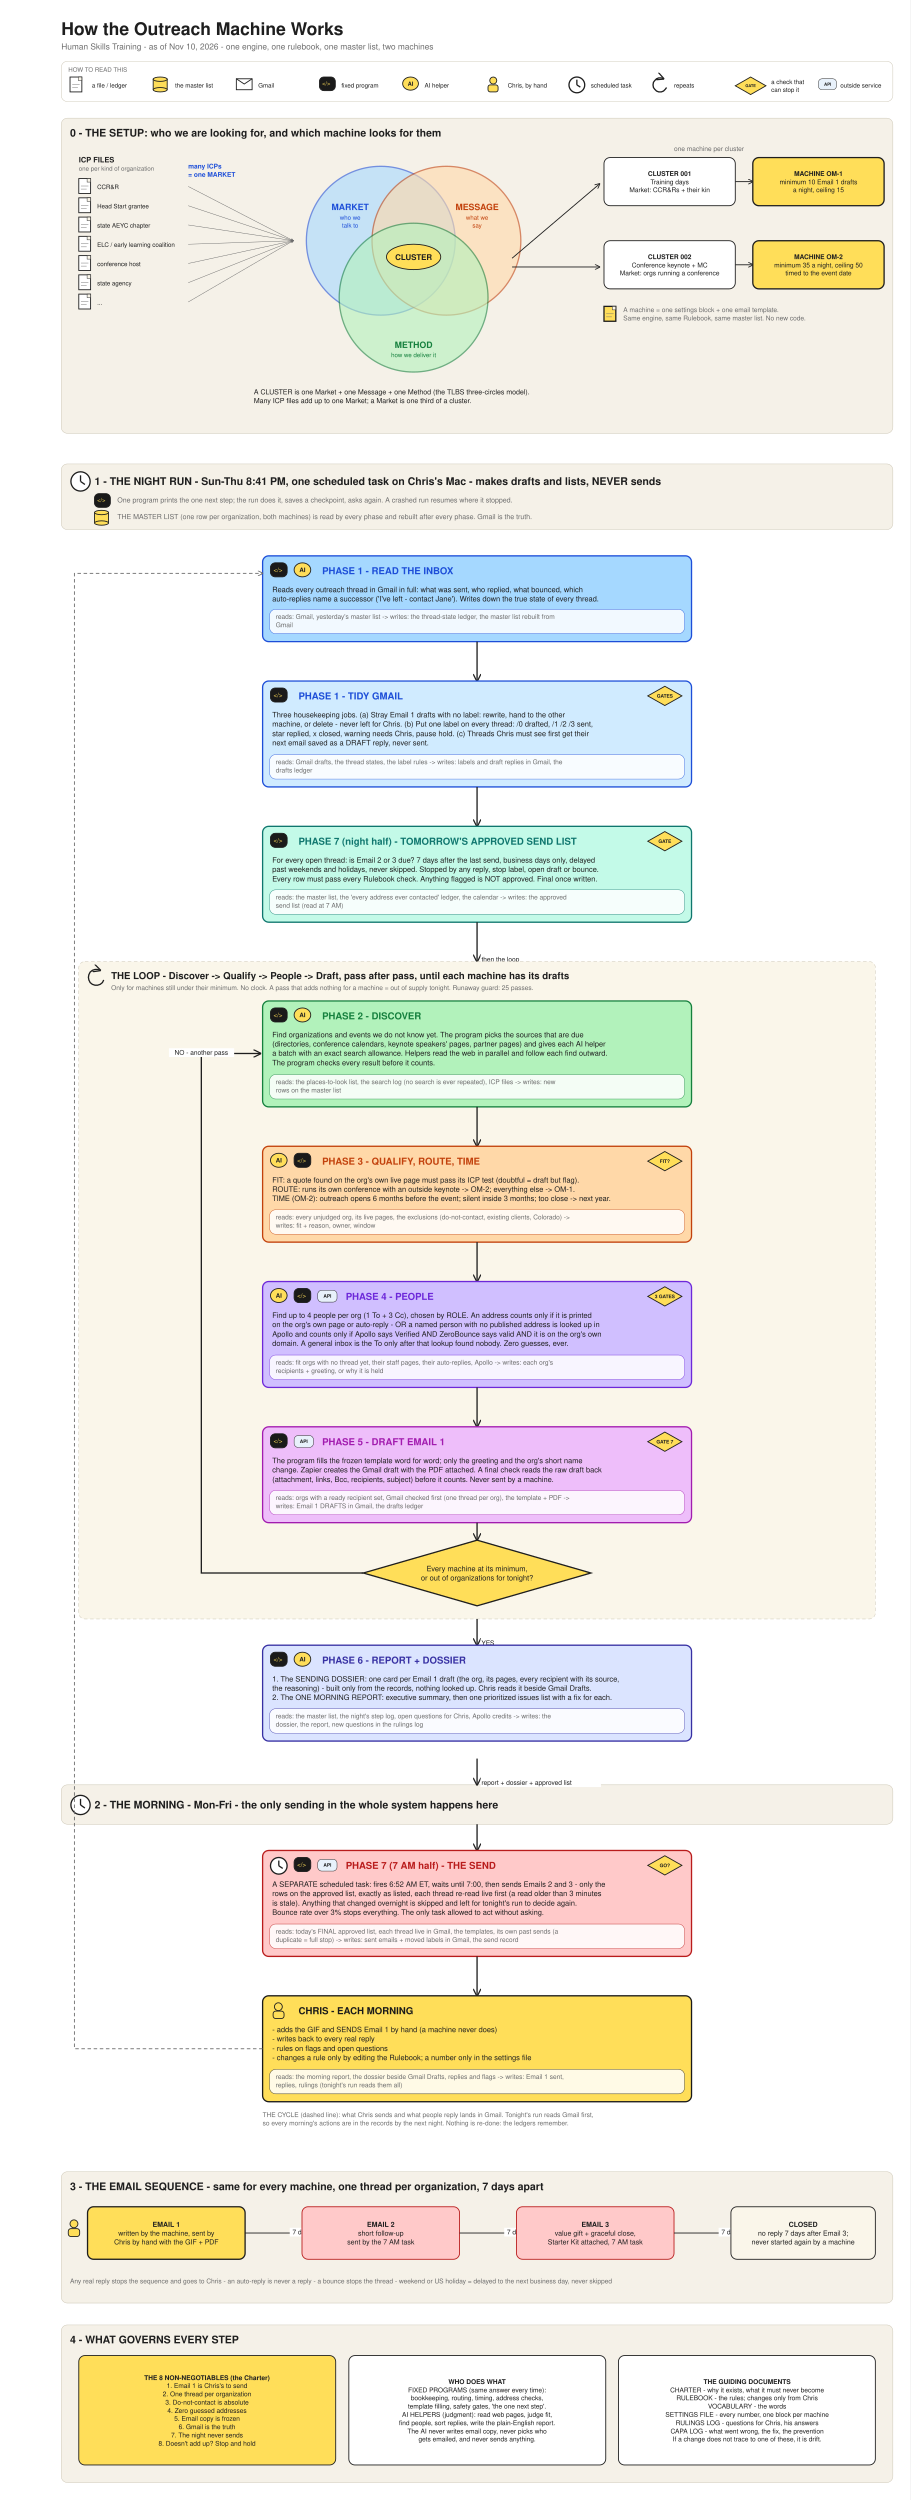
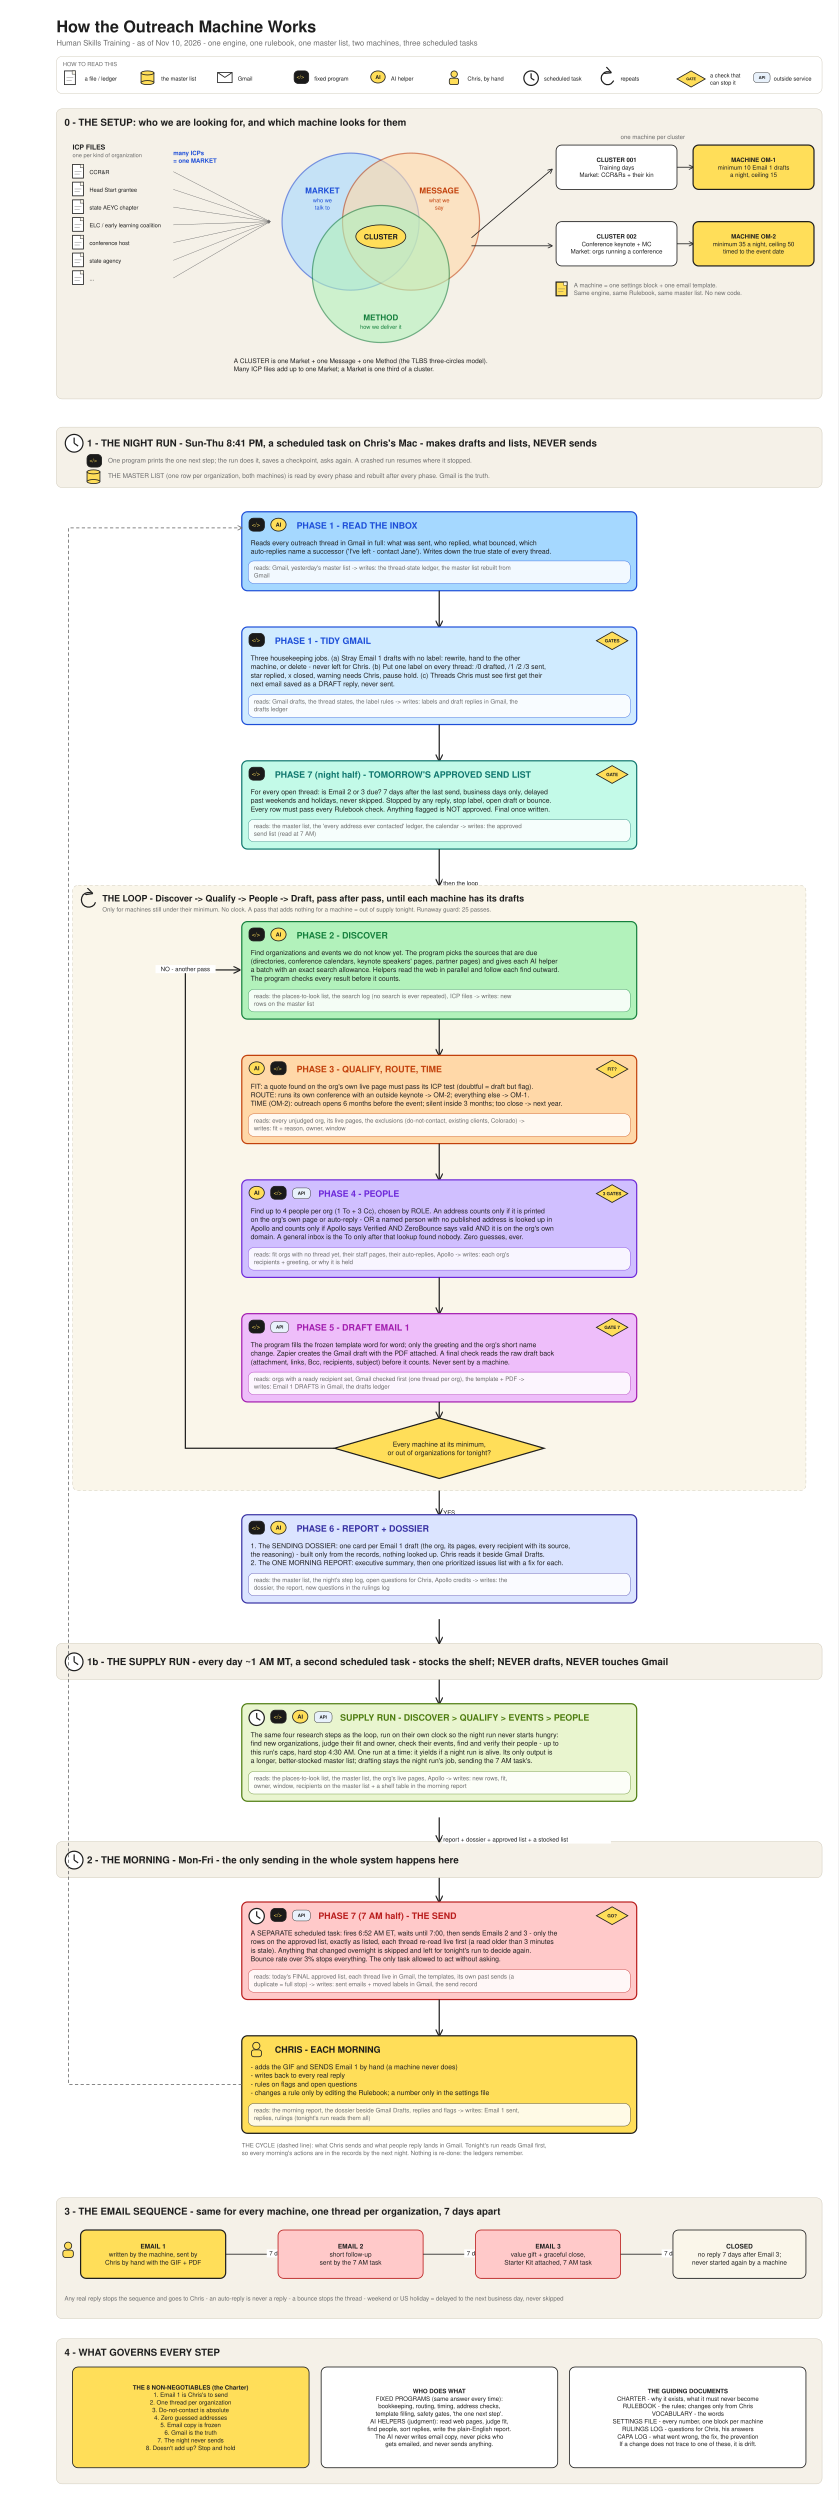
- <svg xmlns="http://www.w3.org/2000/svg" width="2080" height="5712" viewBox="0 0 2080 5712" font-family="Helvetica,Arial,sans-serif" fill="#1e1e1e">
+ <svg xmlns="http://www.w3.org/2000/svg" width="2080" height="6204" viewBox="0 0 2080 6204" font-family="Helvetica,Arial,sans-serif" fill="#1e1e1e">
  <rect width="100%" height="100%" fill="#fff" />
  <text x="140" y="80" font-size="40" fill="#1e1e1e" font-weight="bold">How the Outreach Machine Works</text>
-   <text x="140" y="113" font-size="19" fill="#6B6B6B">Human Skills Training  -  as of Nov 10, 2026  -  one engine, one rulebook, one master list, two machines</text>
+   <text x="140" y="113" font-size="19" fill="#6B6B6B">Human Skills Training  -  as of Nov 10, 2026  -  one engine, one rulebook, one master list, two machines, three scheduled tasks</text>
  <rect x="140" y="140" width="1900" height="92" rx="14" fill="#FFFFFF" stroke="#C9C2B0" stroke-width="1" />
  <text x="156" y="164" font-size="14" fill="#6B6B6B">HOW TO READ THIS</text>
  <rect x="160" y="176" width="27" height="34" fill="#FFFFFF" stroke="#1e1e1e" stroke-width="2" />
  <rect x="179" y="176" width="8" height="8" fill="#FAF6EA" stroke="#1e1e1e" stroke-width="1" />
  <polyline points="165,193 182,193" fill="none" stroke="#6B6B6B" stroke-width="1" />
  <polyline points="165,200 178,200" fill="none" stroke="#6B6B6B" stroke-width="1" />
  <text x="210" y="200" font-size="14" fill="#1e1e1e">a file / ledger</text>
  <rect x="350" y="181" width="32" height="23" fill="#FFDE59" stroke="#1e1e1e" stroke-width="2" />
  <ellipse cx="366" cy="181" rx="16" ry="5" fill="#FFDE59" stroke="#1e1e1e" stroke-width="2" />
  <ellipse cx="366" cy="205" rx="16" ry="5" fill="#FFDE59" stroke="#1e1e1e" stroke-width="2" />
  <text x="400" y="200" font-size="14" fill="#1e1e1e">the master list</text>
  <rect x="540" y="180" width="36" height="25" fill="#FFFFFF" stroke="#1e1e1e" stroke-width="2" />
  <polyline points="540,180 558,192 576,180" fill="none" stroke="#1e1e1e" stroke-width="2" />
  <text x="590" y="200" font-size="14" fill="#1e1e1e">Gmail</text>
  <rect x="730" y="176" width="36" height="31" rx="10" fill="#1A1A1A" stroke="#1A1A1A" stroke-width="2" />
  <text x="736" y="195" font-size="13" fill="#FFDE59">&lt;/&gt;</text>
  <text x="780" y="200" font-size="14" fill="#1e1e1e">fixed program</text>
  <ellipse cx="938" cy="191" rx="18" ry="15" fill="#FFDE59" stroke="#1e1e1e" stroke-width="2" />
  <text x="938" y="196" font-size="13" text-anchor="middle" font-weight="bold">AI</text>
  <text x="970" y="200" font-size="14" fill="#1e1e1e">AI helper</text>
  <ellipse cx="1127" cy="184" rx="8" ry="8" fill="#FFDE59" stroke="#1e1e1e" stroke-width="2" />
  <rect x="1115" y="194" width="23" height="16" rx="5" fill="#FFDE59" stroke="#1e1e1e" stroke-width="2" />
  <text x="1160" y="200" font-size="14" fill="#1e1e1e">Chris, by hand</text>
  <ellipse cx="1318" cy="194" rx="18" ry="18" fill="#FFFFFF" stroke="#1e1e1e" stroke-width="3" />
  <polyline points="1318,194 1318,182" fill="none" stroke="#1e1e1e" stroke-width="3" />
  <polyline points="1318,194 1326,199" fill="none" stroke="#1e1e1e" stroke-width="3" />
  <text x="1350" y="200" font-size="14" fill="#1e1e1e">scheduled task</text>
  <defs>
    <marker id="m0" viewBox="0 0 10 10" refX="9" refY="5" markerWidth="6" markerHeight="6" orient="auto">
      <path d="M0,0 L10,5 L0,10" fill="none" stroke="#1e1e1e" stroke-width="1.6" />
    </marker>
  </defs>
  <polyline points="1523,200 1520,204 1516,208 1511,210 1505,210 1500,208 1496,204 1493,200 1492,194 1493,188 1496,184 1500,180 1505,178 1511,178 1516,180" fill="none" stroke="#1e1e1e" stroke-width="3" marker-end="url(#m0)" />
  <text x="1540" y="200" font-size="14" fill="#1e1e1e">repeats</text>
  <polygon points="1715,176 1750,196 1715,216 1680,196" fill="#FFDE59" stroke="#1e1e1e" stroke-width="2" />
  <text x="1715" y="199" font-size="9" text-anchor="middle" font-weight="bold">GATE</text>
  <text x="1762" y="192" font-size="14" fill="#1e1e1e">a check that</text>
  <text x="1762" y="210" font-size="14" fill="#1e1e1e">can stop it</text>
  <rect x="1870" y="180" width="41" height="25" rx="8" fill="#E8F1FB" stroke="#1e1e1e" stroke-width="1" />
  <text x="1891" y="196" font-size="10" text-anchor="middle" font-weight="bold">API</text>
  <text x="1920" y="200" font-size="14" fill="#1e1e1e">outside service</text>
  <rect x="140" y="270" width="1900" height="720" rx="14" fill="#F5F1E8" stroke="#C9C2B0" stroke-width="1" />
  <text x="160" y="312" font-size="24" fill="#1e1e1e" font-weight="bold">0 - THE SETUP:  who we are looking for, and which machine looks for them</text>
  <text x="180" y="371" font-size="17" fill="#1e1e1e" font-weight="bold">ICP FILES</text>
  <text x="180" y="390" font-size="14" fill="#6B6B6B">one per kind of organization</text>
  <rect x="180" y="408" width="27" height="34" fill="#FFFFFF" stroke="#1e1e1e" stroke-width="2" />
  <rect x="199" y="408" width="8" height="8" fill="#FAF6EA" stroke="#1e1e1e" stroke-width="1" />
  <polyline points="185,425 202,425" fill="none" stroke="#6B6B6B" stroke-width="1" />
  <polyline points="185,432 198,432" fill="none" stroke="#6B6B6B" stroke-width="1" />
  <text x="222" y="432" font-size="14" fill="#1e1e1e">CCR&amp;R</text>
  <rect x="180" y="452" width="27" height="34" fill="#FFFFFF" stroke="#1e1e1e" stroke-width="2" />
  <rect x="199" y="452" width="8" height="8" fill="#FAF6EA" stroke="#1e1e1e" stroke-width="1" />
  <polyline points="185,469 202,469" fill="none" stroke="#6B6B6B" stroke-width="1" />
  <polyline points="185,476 198,476" fill="none" stroke="#6B6B6B" stroke-width="1" />
  <text x="222" y="476" font-size="14" fill="#1e1e1e">Head Start grantee</text>
  <rect x="180" y="496" width="27" height="34" fill="#FFFFFF" stroke="#1e1e1e" stroke-width="2" />
  <rect x="199" y="496" width="8" height="8" fill="#FAF6EA" stroke="#1e1e1e" stroke-width="1" />
  <polyline points="185,513 202,513" fill="none" stroke="#6B6B6B" stroke-width="1" />
  <polyline points="185,520 198,520" fill="none" stroke="#6B6B6B" stroke-width="1" />
  <text x="222" y="520" font-size="14" fill="#1e1e1e">state AEYC chapter</text>
  <rect x="180" y="540" width="27" height="34" fill="#FFFFFF" stroke="#1e1e1e" stroke-width="2" />
  <rect x="199" y="540" width="8" height="8" fill="#FAF6EA" stroke="#1e1e1e" stroke-width="1" />
  <polyline points="185,557 202,557" fill="none" stroke="#6B6B6B" stroke-width="1" />
  <polyline points="185,564 198,564" fill="none" stroke="#6B6B6B" stroke-width="1" />
  <text x="222" y="564" font-size="14" fill="#1e1e1e">ELC / early learning coalition</text>
  <rect x="180" y="584" width="27" height="34" fill="#FFFFFF" stroke="#1e1e1e" stroke-width="2" />
  <rect x="199" y="584" width="8" height="8" fill="#FAF6EA" stroke="#1e1e1e" stroke-width="1" />
  <polyline points="185,601 202,601" fill="none" stroke="#6B6B6B" stroke-width="1" />
  <polyline points="185,608 198,608" fill="none" stroke="#6B6B6B" stroke-width="1" />
  <text x="222" y="608" font-size="14" fill="#1e1e1e">conference host</text>
  <rect x="180" y="628" width="27" height="34" fill="#FFFFFF" stroke="#1e1e1e" stroke-width="2" />
  <rect x="199" y="628" width="8" height="8" fill="#FAF6EA" stroke="#1e1e1e" stroke-width="1" />
  <polyline points="185,645 202,645" fill="none" stroke="#6B6B6B" stroke-width="1" />
  <polyline points="185,652 198,652" fill="none" stroke="#6B6B6B" stroke-width="1" />
  <text x="222" y="652" font-size="14" fill="#1e1e1e">state agency</text>
  <rect x="180" y="672" width="27" height="34" fill="#FFFFFF" stroke="#1e1e1e" stroke-width="2" />
  <rect x="199" y="672" width="8" height="8" fill="#FAF6EA" stroke="#1e1e1e" stroke-width="1" />
  <polyline points="185,689 202,689" fill="none" stroke="#6B6B6B" stroke-width="1" />
  <polyline points="185,696 198,696" fill="none" stroke="#6B6B6B" stroke-width="1" />
  <text x="222" y="696" font-size="14" fill="#1e1e1e">...</text>
  <defs>
    <marker id="m1" viewBox="0 0 10 10" refX="9" refY="5" markerWidth="6" markerHeight="6" orient="auto">
      <path d="M0,0 L10,5 L0,10" fill="none" stroke="#6B6B6B" stroke-width="1.6" />
    </marker>
  </defs>
  <polyline points="430,426 670,550" fill="none" stroke="#6B6B6B" stroke-width="1" marker-end="url(#m1)" />
  <polyline points="430,470 670,550" fill="none" stroke="#6B6B6B" stroke-width="1" marker-end="url(#m1)" />
  <polyline points="430,514 670,550" fill="none" stroke="#6B6B6B" stroke-width="1" marker-end="url(#m1)" />
  <polyline points="430,558 670,550" fill="none" stroke="#6B6B6B" stroke-width="1" marker-end="url(#m1)" />
  <polyline points="430,602 670,550" fill="none" stroke="#6B6B6B" stroke-width="1" marker-end="url(#m1)" />
  <polyline points="430,646 670,550" fill="none" stroke="#6B6B6B" stroke-width="1" marker-end="url(#m1)" />
  <polyline points="430,690 670,550" fill="none" stroke="#6B6B6B" stroke-width="1" marker-end="url(#m1)" />
  <text x="430" y="385" font-size="15" fill="#1D4ED8" font-weight="bold">many ICPs</text>
  <text x="430" y="404" font-size="15" fill="#1D4ED8" font-weight="bold">= one MARKET</text>
  <ellipse cx="870" cy="550" rx="170" ry="170" fill="#A5D8FF" stroke="#1D4ED8" stroke-width="3" opacity="0.60" />
  <ellipse cx="1020" cy="550" rx="170" ry="170" fill="#FFD8A8" stroke="#C2410C" stroke-width="3" opacity="0.60" />
  <ellipse cx="945" cy="680" rx="170" ry="170" fill="#B2F2BB" stroke="#15803D" stroke-width="3" opacity="0.60" />
  <text x="800" y="480" font-size="20" fill="#1D4ED8" text-anchor="middle" font-weight="bold">MARKET</text>
  <text x="800" y="502" font-size="14" fill="#1D4ED8" text-anchor="middle">who we</text>
  <text x="800" y="520" font-size="14" fill="#1D4ED8" text-anchor="middle">talk to</text>
  <text x="1090" y="480" font-size="20" fill="#C2410C" text-anchor="middle" font-weight="bold">MESSAGE</text>
  <text x="1090" y="502" font-size="14" fill="#C2410C" text-anchor="middle">what we</text>
  <text x="1090" y="520" font-size="14" fill="#C2410C" text-anchor="middle">say</text>
  <text x="945" y="795" font-size="20" fill="#15803D" text-anchor="middle" font-weight="bold">METHOD</text>
  <text x="945" y="816" font-size="14" fill="#15803D" text-anchor="middle">how we deliver it</text>
  <ellipse cx="945" cy="587" rx="62" ry="29" fill="#FFDE59" stroke="#1e1e1e" stroke-width="2" />
  <text x="945" y="594" font-size="18" text-anchor="middle" font-weight="bold">CLUSTER</text>
  <text x="580" y="901" font-size="16" fill="#1e1e1e">A CLUSTER is one Market + one Message + one Method (the TLBS three-circles model).</text>
  <text x="580" y="921" font-size="16" fill="#1e1e1e">Many ICP files add up to one Market; a Market is one third of a cluster.</text>
  <polyline points="1170,590 1370,420" fill="none" stroke="#1e1e1e" stroke-width="2" marker-end="url(#m0)" />
  <polyline points="1170,610 1370,610" fill="none" stroke="#1e1e1e" stroke-width="2" marker-end="url(#m0)" />
  <text x="1540" y="345" font-size="15" fill="#6B6B6B">one machine per cluster</text>
  <rect x="1380" y="360" width="300" height="110" rx="14" fill="#FFFFFF" stroke="#1e1e1e" stroke-width="2" />
  <text x="1530" y="402" font-size="15" text-anchor="middle" font-weight="bold">CLUSTER 001</text>
  <text x="1530" y="421" font-size="15" text-anchor="middle">Training days</text>
  <text x="1530" y="439" font-size="15" text-anchor="middle">Market: CCR&amp;Rs + their kin</text>
  <polyline points="1680,415 1720,415" fill="none" stroke="#1e1e1e" stroke-width="2" marker-end="url(#m0)" />
  <rect x="1720" y="360" width="300" height="110" rx="14" fill="#FFDE59" stroke="#1e1e1e" stroke-width="3" />
  <text x="1870" y="402" font-size="15" text-anchor="middle" font-weight="bold">MACHINE OM-1</text>
  <text x="1870" y="421" font-size="15" text-anchor="middle">minimum 10 Email 1 drafts</text>
  <text x="1870" y="439" font-size="15" text-anchor="middle">a night, ceiling 15</text>
  <rect x="1380" y="550" width="300" height="110" rx="14" fill="#FFFFFF" stroke="#1e1e1e" stroke-width="2" />
  <text x="1530" y="592" font-size="15" text-anchor="middle" font-weight="bold">CLUSTER 002</text>
  <text x="1530" y="611" font-size="15" text-anchor="middle">Conference keynote + MC</text>
  <text x="1530" y="629" font-size="15" text-anchor="middle">Market: orgs running a conference</text>
  <polyline points="1680,605 1720,605" fill="none" stroke="#1e1e1e" stroke-width="2" marker-end="url(#m0)" />
  <rect x="1720" y="550" width="300" height="110" rx="14" fill="#FFDE59" stroke="#1e1e1e" stroke-width="3" />
  <text x="1870" y="592" font-size="15" text-anchor="middle" font-weight="bold">MACHINE OM-2</text>
  <text x="1870" y="611" font-size="15" text-anchor="middle">minimum 35 a night, ceiling 50</text>
  <text x="1870" y="629" font-size="15" text-anchor="middle">timed to the event date</text>
  <rect x="1380" y="700" width="27" height="34" fill="#FFDE59" stroke="#1e1e1e" stroke-width="3" />
  <rect x="1399" y="700" width="8" height="8" fill="#FAF6EA" stroke="#1e1e1e" stroke-width="1" />
  <polyline points="1385,717 1402,717" fill="none" stroke="#6B6B6B" stroke-width="1" />
  <polyline points="1385,724 1398,724" fill="none" stroke="#6B6B6B" stroke-width="1" />
  <text x="1424" y="713" font-size="15" fill="#6B6B6B">A machine = one settings block + one email template.</text>
  <text x="1424" y="732" font-size="15" fill="#6B6B6B">Same engine, same Rulebook, same master list. No new code.</text>
  <rect x="140" y="1060" width="1900" height="150" rx="14" fill="#F5F1E8" stroke="#C9C2B0" stroke-width="1" />
  <ellipse cx="184" cy="1100" rx="22" ry="22" fill="#FFFFFF" stroke="#1e1e1e" stroke-width="3" />
  <polyline points="184,1100 184,1086" fill="none" stroke="#1e1e1e" stroke-width="3" />
  <polyline points="184,1100 194,1107" fill="none" stroke="#1e1e1e" stroke-width="3" />
-   <text x="216" y="1108" font-size="24" fill="#1e1e1e" font-weight="bold">1 - THE NIGHT RUN  -  Sun-Thu 8:41 PM, one scheduled task on Chris's Mac  -  makes drafts and lists, NEVER sends</text>
+   <text x="216" y="1108" font-size="24" fill="#1e1e1e" font-weight="bold">1 - THE NIGHT RUN  -  Sun-Thu 8:41 PM, a scheduled task on Chris's Mac  -  makes drafts and lists, NEVER sends</text>
  <rect x="216" y="1128" width="36" height="31" rx="10" fill="#1A1A1A" stroke="#1A1A1A" stroke-width="2" />
  <text x="222" y="1147" font-size="13" fill="#FFDE59">&lt;/&gt;</text>
  <text x="268" y="1148" font-size="16" fill="#6B6B6B">One program prints the one next step; the run does it, saves a checkpoint, asks again. A crashed run resumes where it stopped.</text>
  <rect x="216" y="1171" width="32" height="23" fill="#FFDE59" stroke="#1e1e1e" stroke-width="2" />
  <ellipse cx="232" cy="1171" rx="16" ry="5" fill="#FFDE59" stroke="#1e1e1e" stroke-width="2" />
  <ellipse cx="232" cy="1195" rx="16" ry="5" fill="#FFDE59" stroke="#1e1e1e" stroke-width="2" />
  <text x="268" y="1186" font-size="16" fill="#6B6B6B">THE MASTER LIST (one row per organization, both machines) is read by every phase and rebuilt after every phase. Gmail is the truth.</text>
  <rect x="600" y="1270" width="980" height="196" rx="14" fill="#A5D8FF" stroke="#1D4ED8" stroke-width="3" />
  <rect x="618" y="1286" width="38" height="32" rx="11" fill="#1A1A1A" stroke="#1A1A1A" stroke-width="2" />
  <text x="625" y="1307" font-size="14" fill="#FFDE59">&lt;/&gt;</text>
  <ellipse cx="691" cy="1302" rx="19" ry="16" fill="#FFDE59" stroke="#1e1e1e" stroke-width="2" />
  <text x="691" y="1307" font-size="14" text-anchor="middle" font-weight="bold">AI</text>
  <text x="736" y="1312" font-size="22" fill="#1D4ED8" font-weight="bold">PHASE 1  -  READ THE INBOX</text>
  <text x="622" y="1353" font-size="17" fill="#1e1e1e">Reads every outreach thread in Gmail in full: what was sent, who replied, what bounced, which</text>
  <text x="622" y="1374" font-size="17" fill="#1e1e1e">auto-replies name a successor ('I've left - contact Jane'). Writes down the true state of every thread.</text>
  <rect x="616" y="1392" width="948" height="56" rx="14" fill="#FFFFFF" stroke="#1D4ED8" stroke-width="1" opacity="0.85" />
  <text x="630" y="1414" font-size="15" fill="#6B6B6B">reads: Gmail, yesterday's master list -&gt; writes: the thread-state ledger, the master list rebuilt from</text>
  <text x="630" y="1433" font-size="15" fill="#6B6B6B">Gmail</text>
  <polyline points="1090,1466 1090,1556" fill="none" stroke="#1e1e1e" stroke-width="3" marker-end="url(#m0)" />
  <rect x="600" y="1556" width="980" height="242" rx="14" fill="#D0EBFF" stroke="#1D4ED8" stroke-width="3" />
  <rect x="618" y="1572" width="38" height="32" rx="11" fill="#1A1A1A" stroke="#1A1A1A" stroke-width="2" />
  <text x="625" y="1593" font-size="14" fill="#FFDE59">&lt;/&gt;</text>
  <text x="682" y="1598" font-size="22" fill="#1D4ED8" font-weight="bold">PHASE 1  -  TIDY GMAIL</text>
  <polygon points="1519,1568 1558,1590 1519,1612 1480,1590" fill="#FFDE59" stroke="#1e1e1e" stroke-width="2" />
  <text x="1519" y="1594" font-size="11" text-anchor="middle" font-weight="bold">GATES</text>
  <text x="622" y="1639" font-size="17" fill="#1e1e1e">Three housekeeping jobs. (a) Stray Email 1 drafts with no label: rewrite, hand to the other</text>
  <text x="622" y="1660" font-size="17" fill="#1e1e1e">machine, or delete - never left for Chris. (b) Put one label on every thread: /0 drafted, /1 /2 /3 sent,</text>
  <text x="622" y="1682" font-size="17" fill="#1e1e1e">star replied, x closed, warning needs Chris, pause hold. (c) Threads Chris must see first get their</text>
  <text x="622" y="1703" font-size="17" fill="#1e1e1e">next email saved as a DRAFT reply, never sent.</text>
  <rect x="616" y="1724" width="948" height="56" rx="14" fill="#FFFFFF" stroke="#1D4ED8" stroke-width="1" opacity="0.85" />
  <text x="630" y="1746" font-size="15" fill="#6B6B6B">reads: Gmail drafts, the thread states, the label rules -&gt; writes: labels and draft replies in Gmail, the</text>
  <text x="630" y="1765" font-size="15" fill="#6B6B6B">drafts ledger</text>
  <polyline points="1090,1798 1090,1888" fill="none" stroke="#1e1e1e" stroke-width="3" marker-end="url(#m0)" />
  <rect x="600" y="1888" width="980" height="219" rx="14" fill="#C3FAE8" stroke="#0F766E" stroke-width="3" />
  <rect x="618" y="1904" width="38" height="32" rx="11" fill="#1A1A1A" stroke="#1A1A1A" stroke-width="2" />
  <text x="625" y="1925" font-size="14" fill="#FFDE59">&lt;/&gt;</text>
  <text x="682" y="1930" font-size="22" fill="#0F766E" font-weight="bold">PHASE 7 (night half)  -  TOMORROW'S APPROVED SEND LIST</text>
  <polygon points="1519,1900 1558,1922 1519,1944 1480,1922" fill="#FFDE59" stroke="#1e1e1e" stroke-width="2" />
  <text x="1519" y="1926" font-size="11" text-anchor="middle" font-weight="bold">GATE</text>
  <text x="622" y="1971" font-size="17" fill="#1e1e1e">For every open thread: is Email 2 or 3 due? 7 days after the last send, business days only, delayed</text>
  <text x="622" y="1992" font-size="17" fill="#1e1e1e">past weekends and holidays, never skipped. Stopped by any reply, stop label, open draft or bounce.</text>
  <text x="622" y="2014" font-size="17" fill="#1e1e1e">Every row must pass every Rulebook check. Anything flagged is NOT approved. Final once written.</text>
  <rect x="616" y="2033" width="948" height="56" rx="14" fill="#FFFFFF" stroke="#0F766E" stroke-width="1" opacity="0.85" />
  <text x="630" y="2055" font-size="15" fill="#6B6B6B">reads: the master list, the 'every address ever contacted' ledger, the calendar -&gt; writes: the approved</text>
  <text x="630" y="2074" font-size="15" fill="#6B6B6B">send list (read at 7 AM)</text>
  <polyline points="1090,2107 1090,2197" fill="none" stroke="#1e1e1e" stroke-width="3" marker-end="url(#m0)" />
  <rect x="1098" y="2182" width="115" height="20" fill="#fff" />
  <text x="1100" y="2197" font-size="15" fill="#1e1e1e">then the loop</text>
  <rect x="180" y="2197" width="1820" height="1502" rx="14" fill="#FAF6EA" stroke="#C9C2B0" stroke-width="1" stroke-dasharray="8 6" />
  <polyline points="237,2239 234,2245 229,2249 223,2251 217,2251 211,2249 206,2245 203,2239 202,2233 203,2227 206,2221 211,2217 217,2215 223,2215 229,2217" fill="none" stroke="#1e1e1e" stroke-width="3" marker-end="url(#m0)" />
  <text x="254" y="2237" font-size="22" fill="#1e1e1e" font-weight="bold">THE LOOP  -  Discover -&gt; Qualify -&gt; People -&gt; Draft, pass after pass, until each machine has its drafts</text>
  <text x="254" y="2262" font-size="15" fill="#6B6B6B">Only for machines still under their minimum. No clock. A pass that adds nothing for a machine = out of supply tonight. Runaway guard: 25 passes.</text>
  <rect x="600" y="2287" width="980" height="242" rx="14" fill="#B2F2BB" stroke="#15803D" stroke-width="3" />
  <rect x="618" y="2303" width="38" height="32" rx="11" fill="#1A1A1A" stroke="#1A1A1A" stroke-width="2" />
  <text x="625" y="2324" font-size="14" fill="#FFDE59">&lt;/&gt;</text>
  <ellipse cx="691" cy="2319" rx="19" ry="16" fill="#FFDE59" stroke="#1e1e1e" stroke-width="2" />
  <text x="691" y="2324" font-size="14" text-anchor="middle" font-weight="bold">AI</text>
  <text x="736" y="2329" font-size="22" fill="#15803D" font-weight="bold">PHASE 2  -  DISCOVER</text>
  <text x="622" y="2370" font-size="17" fill="#1e1e1e">Find organizations and events we do not know yet. The program picks the sources that are due</text>
  <text x="622" y="2391" font-size="17" fill="#1e1e1e">(directories, conference calendars, keynote speakers' pages, partner pages) and gives each AI helper</text>
  <text x="622" y="2412" font-size="17" fill="#1e1e1e">a batch with an exact search allowance. Helpers read the web in parallel and follow each find outward.</text>
  <text x="622" y="2434" font-size="17" fill="#1e1e1e">The program checks every result before it counts.</text>
  <rect x="616" y="2455" width="948" height="56" rx="14" fill="#FFFFFF" stroke="#15803D" stroke-width="1" opacity="0.85" />
  <text x="630" y="2477" font-size="15" fill="#6B6B6B">reads: the places-to-look list, the search log (no search is ever repeated), ICP files -&gt; writes: new</text>
  <text x="630" y="2496" font-size="15" fill="#6B6B6B">rows on the master list</text>
  <polyline points="1090,2529 1090,2619" fill="none" stroke="#1e1e1e" stroke-width="3" marker-end="url(#m0)" />
  <rect x="600" y="2619" width="980" height="219" rx="14" fill="#FFD8A8" stroke="#C2410C" stroke-width="3" />
  <ellipse cx="637" cy="2651" rx="19" ry="16" fill="#FFDE59" stroke="#1e1e1e" stroke-width="2" />
  <text x="637" y="2656" font-size="14" text-anchor="middle" font-weight="bold">AI</text>
  <rect x="672" y="2635" width="38" height="32" rx="11" fill="#1A1A1A" stroke="#1A1A1A" stroke-width="2" />
  <text x="679" y="2656" font-size="14" fill="#FFDE59">&lt;/&gt;</text>
  <text x="736" y="2661" font-size="22" fill="#C2410C" font-weight="bold">PHASE 3  -  QUALIFY, ROUTE, TIME</text>
  <polygon points="1519,2631 1558,2653 1519,2675 1480,2653" fill="#FFDE59" stroke="#1e1e1e" stroke-width="2" />
  <text x="1519" y="2657" font-size="11" text-anchor="middle" font-weight="bold">FIT?</text>
  <text x="622" y="2702" font-size="17" fill="#1e1e1e">FIT: a quote found on the org's own live page must pass its ICP test (doubtful = draft but flag).</text>
  <text x="622" y="2723" font-size="17" fill="#1e1e1e">ROUTE: runs its own conference with an outside keynote -&gt; OM-2; everything else -&gt; OM-1.</text>
  <text x="622" y="2744" font-size="17" fill="#1e1e1e">TIME (OM-2): outreach opens 6 months before the event; silent inside 3 months; too close -&gt; next year.</text>
  <rect x="616" y="2764" width="948" height="56" rx="14" fill="#FFFFFF" stroke="#C2410C" stroke-width="1" opacity="0.85" />
  <text x="630" y="2786" font-size="15" fill="#6B6B6B">reads: every unjudged org, its live pages, the exclusions (do-not-contact, existing clients, Colorado) -&gt;</text>
  <text x="630" y="2805" font-size="15" fill="#6B6B6B">writes: fit + reason, owner, window</text>
  <polyline points="1090,2838 1090,2928" fill="none" stroke="#1e1e1e" stroke-width="3" marker-end="url(#m0)" />
  <rect x="600" y="2928" width="980" height="242" rx="14" fill="#D0BFFF" stroke="#6D28D9" stroke-width="3" />
  <ellipse cx="637" cy="2960" rx="19" ry="16" fill="#FFDE59" stroke="#1e1e1e" stroke-width="2" />
  <text x="637" y="2965" font-size="14" text-anchor="middle" font-weight="bold">AI</text>
  <rect x="672" y="2944" width="38" height="32" rx="11" fill="#1A1A1A" stroke="#1A1A1A" stroke-width="2" />
  <text x="679" y="2965" font-size="14" fill="#FFDE59">&lt;/&gt;</text>
  <rect x="726" y="2948" width="44" height="27" rx="9" fill="#E8F1FB" stroke="#1e1e1e" stroke-width="1" />
  <text x="748" y="2965" font-size="11" text-anchor="middle" font-weight="bold">API</text>
  <text x="790" y="2970" font-size="22" fill="#6D28D9" font-weight="bold">PHASE 4  -  PEOPLE</text>
  <polygon points="1519,2940 1558,2962 1519,2984 1480,2962" fill="#FFDE59" stroke="#1e1e1e" stroke-width="2" />
  <text x="1519" y="2966" font-size="11" text-anchor="middle" font-weight="bold">3 GATES</text>
  <text x="622" y="3011" font-size="17" fill="#1e1e1e">Find up to 4 people per org (1 To + 3 Cc), chosen by ROLE. An address counts only if it is printed</text>
  <text x="622" y="3032" font-size="17" fill="#1e1e1e">on the org's own page or auto-reply - OR a named person with no published address is looked up in</text>
  <text x="622" y="3054" font-size="17" fill="#1e1e1e">Apollo and counts only if Apollo says Verified AND ZeroBounce says valid AND it is on the org's own</text>
  <text x="622" y="3075" font-size="17" fill="#1e1e1e">domain. A general inbox is the To only after that lookup found nobody. Zero guesses, ever.</text>
  <rect x="616" y="3096" width="948" height="56" rx="14" fill="#FFFFFF" stroke="#6D28D9" stroke-width="1" opacity="0.85" />
  <text x="630" y="3118" font-size="15" fill="#6B6B6B">reads: fit orgs with no thread yet, their staff pages, their auto-replies, Apollo -&gt; writes: each org's</text>
  <text x="630" y="3137" font-size="15" fill="#6B6B6B">recipients + greeting, or why it is held</text>
  <polyline points="1090,3170 1090,3260" fill="none" stroke="#1e1e1e" stroke-width="3" marker-end="url(#m0)" />
  <rect x="600" y="3260" width="980" height="219" rx="14" fill="#EEBEFA" stroke="#A21CAF" stroke-width="3" />
  <rect x="618" y="3276" width="38" height="32" rx="11" fill="#1A1A1A" stroke="#1A1A1A" stroke-width="2" />
  <text x="625" y="3297" font-size="14" fill="#FFDE59">&lt;/&gt;</text>
  <rect x="672" y="3280" width="44" height="27" rx="9" fill="#E8F1FB" stroke="#1e1e1e" stroke-width="1" />
  <text x="694" y="3297" font-size="11" text-anchor="middle" font-weight="bold">API</text>
  <text x="736" y="3302" font-size="22" fill="#A21CAF" font-weight="bold">PHASE 5  -  DRAFT EMAIL 1</text>
  <polygon points="1519,3272 1558,3294 1519,3316 1480,3294" fill="#FFDE59" stroke="#1e1e1e" stroke-width="2" />
  <text x="1519" y="3298" font-size="11" text-anchor="middle" font-weight="bold">GATE 7</text>
  <text x="622" y="3343" font-size="17" fill="#1e1e1e">The program fills the frozen template word for word; only the greeting and the org's short name</text>
  <text x="622" y="3364" font-size="17" fill="#1e1e1e">change. Zapier creates the Gmail draft with the PDF attached. A final check reads the raw draft back</text>
  <text x="622" y="3386" font-size="17" fill="#1e1e1e">(attachment, links, Bcc, recipients, subject) before it counts. Never sent by a machine.</text>
  <rect x="616" y="3405" width="948" height="56" rx="14" fill="#FFFFFF" stroke="#A21CAF" stroke-width="1" opacity="0.85" />
  <text x="630" y="3427" font-size="15" fill="#6B6B6B">reads: orgs with a ready recipient set, Gmail checked first (one thread per org), the template + PDF -&gt;</text>
  <text x="630" y="3446" font-size="15" fill="#6B6B6B">writes: Email 1 DRAFTS in Gmail, the drafts ledger</text>
  <polyline points="1090,3479 1090,3519" fill="none" stroke="#1e1e1e" stroke-width="3" marker-end="url(#m0)" />
  <polygon points="1090,3519 1350,3594 1090,3669 830,3594" fill="#FFDE59" stroke="#1e1e1e" stroke-width="3" />
  <text x="1090" y="3590" font-size="17" text-anchor="middle">Every machine at its minimum,</text>
  <text x="1090" y="3611" font-size="17" text-anchor="middle">or out of organizations for tonight?</text>
  <polyline points="830,3594 460,3594 460,2407 595,2407" fill="none" stroke="#1e1e1e" stroke-width="3" marker-end="url(#m0)" />
  <rect x="386" y="2395" width="149" height="20" fill="#fff" />
  <text x="460" y="2410" font-size="15" fill="#1e1e1e" text-anchor="middle">NO - another pass</text>
  <polyline points="1090,3699 1090,3759" fill="none" stroke="#1e1e1e" stroke-width="3" marker-end="url(#m0)" />
  <rect x="1098" y="3744" width="31" height="20" fill="#fff" />
  <text x="1100" y="3759" font-size="15" fill="#1e1e1e">YES</text>
  <rect x="600" y="3759" width="980" height="219" rx="14" fill="#DBE4FF" stroke="#3730A3" stroke-width="3" />
  <rect x="618" y="3775" width="38" height="32" rx="11" fill="#1A1A1A" stroke="#1A1A1A" stroke-width="2" />
  <text x="625" y="3796" font-size="14" fill="#FFDE59">&lt;/&gt;</text>
  <ellipse cx="691" cy="3791" rx="19" ry="16" fill="#FFDE59" stroke="#1e1e1e" stroke-width="2" />
  <text x="691" y="3796" font-size="14" text-anchor="middle" font-weight="bold">AI</text>
  <text x="736" y="3801" font-size="22" fill="#3730A3" font-weight="bold">PHASE 6  -  REPORT + DOSSIER</text>
  <text x="622" y="3842" font-size="17" fill="#1e1e1e">1. The SENDING DOSSIER: one card per Email 1 draft (the org, its pages, every recipient with its source,</text>
  <text x="622" y="3863" font-size="17" fill="#1e1e1e">the reasoning) - built only from the records, nothing looked up. Chris reads it beside Gmail Drafts.</text>
  <text x="622" y="3884" font-size="17" fill="#1e1e1e">2. The ONE MORNING REPORT: executive summary, then one prioritized issues list with a fix for each.</text>
  <rect x="616" y="3904" width="948" height="56" rx="14" fill="#FFFFFF" stroke="#3730A3" stroke-width="1" opacity="0.85" />
  <text x="630" y="3926" font-size="15" fill="#6B6B6B">reads: the master list, the night's step log, open questions for Chris, Apollo credits -&gt; writes: the</text>
  <text x="630" y="3945" font-size="15" fill="#6B6B6B">dossier, the report, new questions in the rulings log</text>
  <rect x="140" y="4078" width="1900" height="90" rx="14" fill="#F5F1E8" stroke="#C9C2B0" stroke-width="1" />
  <ellipse cx="184" cy="4124" rx="22" ry="22" fill="#FFFFFF" stroke="#1e1e1e" stroke-width="3" />
  <polyline points="184,4124 184,4110" fill="none" stroke="#1e1e1e" stroke-width="3" />
  <polyline points="184,4124 194,4131" fill="none" stroke="#1e1e1e" stroke-width="3" />
-   <text x="216" y="4132" font-size="24" fill="#1e1e1e" font-weight="bold">2 - THE MORNING  -  Mon-Fri  -  the only sending in the whole system happens here</text>
+   <text x="216" y="4132" font-size="24" fill="#1e1e1e" font-weight="bold">1b - THE SUPPLY RUN  -  every day ~1 AM MT, a second scheduled task  -  stocks the shelf; NEVER drafts, NEVER touches Gmail</text>
  <polyline points="1090,4018 1090,4078" fill="none" stroke="#1e1e1e" stroke-width="3" marker-end="url(#m0)" />
-   <rect x="1098" y="4063" width="275" height="20" fill="#fff" />
-   <text x="1100" y="4078" font-size="15" fill="#1e1e1e">report + dossier + approved list</text>
  <polyline points="1090,4168 1090,4228" fill="none" stroke="#1e1e1e" stroke-width="3" marker-end="url(#m0)" />
-   <rect x="600" y="4228" width="980" height="242" rx="14" fill="#FFC9C9" stroke="#B91C1C" stroke-width="3" />
+   <rect x="600" y="4228" width="980" height="242" rx="14" fill="#E9F5CF" stroke="#4D7C0F" stroke-width="3" />
  <ellipse cx="637" cy="4263" rx="19" ry="19" fill="#FFFFFF" stroke="#1e1e1e" stroke-width="3" />
  <polyline points="637,4263 637,4251" fill="none" stroke="#1e1e1e" stroke-width="3" />
  <polyline points="637,4263 646,4269" fill="none" stroke="#1e1e1e" stroke-width="3" />
  <rect x="672" y="4244" width="38" height="32" rx="11" fill="#1A1A1A" stroke="#1A1A1A" stroke-width="2" />
  <text x="679" y="4265" font-size="14" fill="#FFDE59">&lt;/&gt;</text>
-   <rect x="726" y="4248" width="44" height="27" rx="9" fill="#E8F1FB" stroke="#1e1e1e" stroke-width="1" />
-   <text x="748" y="4265" font-size="11" text-anchor="middle" font-weight="bold">API</text>
-   <text x="790" y="4270" font-size="22" fill="#B91C1C" font-weight="bold">PHASE 7 (7 AM half)  -  THE SEND</text>
-   <polygon points="1519,4240 1558,4262 1519,4284 1480,4262" fill="#FFDE59" stroke="#1e1e1e" stroke-width="2" />
-   <text x="1519" y="4266" font-size="11" text-anchor="middle" font-weight="bold">GO?</text>
-   <text x="622" y="4311" font-size="17" fill="#1e1e1e">A SEPARATE scheduled task: fires 6:52 AM ET, waits until 7:00, then sends Emails 2 and 3 - only the</text>
-   <text x="622" y="4332" font-size="17" fill="#1e1e1e">rows on the approved list, exactly as listed, each thread re-read live first (a read older than 3 minutes</text>
-   <text x="622" y="4354" font-size="17" fill="#1e1e1e">is stale). Anything that changed overnight is skipped and left for tonight's run to decide again.</text>
-   <text x="622" y="4375" font-size="17" fill="#1e1e1e">Bounce rate over 3% stops everything. The only task allowed to act without asking.</text>
-   <rect x="616" y="4396" width="948" height="56" rx="14" fill="#FFFFFF" stroke="#B91C1C" stroke-width="1" opacity="0.85" />
-   <text x="630" y="4418" font-size="15" fill="#6B6B6B">reads: today's FINAL approved list, each thread live in Gmail, the templates, its own past sends (a</text>
-   <text x="630" y="4437" font-size="15" fill="#6B6B6B">duplicate = full stop) -&gt; writes: sent emails + moved labels in Gmail, the send record</text>
-   <polyline points="1090,4470 1090,4560" fill="none" stroke="#1e1e1e" stroke-width="3" marker-end="url(#m0)" />
-   <rect x="600" y="4560" width="980" height="242" rx="14" fill="#FFDE59" stroke="#1A1A1A" stroke-width="3" />
-   <ellipse cx="636" cy="4585" rx="9" ry="9" fill="#FFDE59" stroke="#1e1e1e" stroke-width="2" />
-   <rect x="624" y="4595" width="25" height="17" rx="6" fill="#FFDE59" stroke="#1e1e1e" stroke-width="2" />
-   <text x="682" y="4602" font-size="22" fill="#1A1A1A" font-weight="bold">CHRIS  -  EACH MORNING</text>
-   <text x="622" y="4643" font-size="17" fill="#1e1e1e">- adds the GIF and SENDS Email 1 by hand (a machine never does)</text>
-   <text x="622" y="4664" font-size="17" fill="#1e1e1e">- writes back to every real reply</text>
-   <text x="622" y="4686" font-size="17" fill="#1e1e1e">- rules on flags and open questions</text>
-   <text x="622" y="4707" font-size="17" fill="#1e1e1e">- changes a rule only by editing the Rulebook; a number only in the settings file</text>
-   <rect x="616" y="4728" width="948" height="56" rx="14" fill="#FFFFFF" stroke="#1A1A1A" stroke-width="1" opacity="0.85" />
-   <text x="630" y="4750" font-size="15" fill="#6B6B6B">reads: the morning report, the dossier beside Gmail Drafts, replies and flags -&gt; writes: Email 1 sent,</text>
-   <text x="630" y="4769" font-size="15" fill="#6B6B6B">replies, rulings (tonight's run reads them all)</text>
-   <polyline points="600,4681 170,4681 170,1310 600,1310" fill="none" stroke="#6B6B6B" stroke-width="2" stroke-dasharray="8 6" marker-end="url(#m1)" />
-   <text x="600" y="4837" font-size="15" fill="#6B6B6B">THE CYCLE (dashed line): what Chris sends and what people reply lands in Gmail. Tonight's run reads Gmail first,</text>
-   <text x="600" y="4856" font-size="15" fill="#6B6B6B">so every morning's actions are in the records by the next night. Nothing is re-done: the ledgers remember.</text>
-   <rect x="140" y="4962" width="1900" height="300" rx="14" fill="#F5F1E8" stroke="#C9C2B0" stroke-width="1" />
-   <text x="160" y="5004" font-size="24" fill="#1e1e1e" font-weight="bold">3 - THE EMAIL SEQUENCE  -  same for every machine, one thread per organization, 7 days apart</text>
-   <ellipse cx="169" cy="5081" rx="9" ry="9" fill="#FFDE59" stroke="#1e1e1e" stroke-width="2" />
-   <rect x="156" y="5092" width="26" height="18" rx="6" fill="#FFDE59" stroke="#1e1e1e" stroke-width="2" />
-   <rect x="200" y="5042" width="360" height="120" rx="14" fill="#FFDE59" stroke="#1e1e1e" stroke-width="3" />
-   <text x="380" y="5088" font-size="16" text-anchor="middle" font-weight="bold">EMAIL 1</text>
-   <text x="380" y="5108" font-size="16" text-anchor="middle">written by the machine, sent by</text>
-   <text x="380" y="5128" font-size="16" text-anchor="middle">Chris by hand with the GIF + PDF</text>
-   <polyline points="560,5102 690,5102" fill="none" stroke="#1e1e1e" stroke-width="2" marker-end="url(#m0)" />
-   <rect x="662" y="5090" width="56" height="20" fill="#fff" />
-   <text x="690" y="5105" font-size="15" fill="#1e1e1e" text-anchor="middle">7 days</text>
-   <rect x="690" y="5042" width="360" height="120" rx="14" fill="#FFC9C9" stroke="#B91C1C" stroke-width="2" />
-   <text x="870" y="5088" font-size="16" text-anchor="middle" font-weight="bold">EMAIL 2</text>
-   <text x="870" y="5108" font-size="16" text-anchor="middle">short follow-up</text>
-   <text x="870" y="5128" font-size="16" text-anchor="middle">sent by the 7 AM task</text>
-   <polyline points="1050,5102 1180,5102" fill="none" stroke="#1e1e1e" stroke-width="2" marker-end="url(#m0)" />
-   <rect x="1152" y="5090" width="56" height="20" fill="#fff" />
-   <text x="1180" y="5105" font-size="15" fill="#1e1e1e" text-anchor="middle">7 days</text>
-   <rect x="1180" y="5042" width="360" height="120" rx="14" fill="#FFC9C9" stroke="#B91C1C" stroke-width="2" />
-   <text x="1360" y="5088" font-size="16" text-anchor="middle" font-weight="bold">EMAIL 3</text>
-   <text x="1360" y="5108" font-size="16" text-anchor="middle">value gift + graceful close,</text>
-   <text x="1360" y="5128" font-size="16" text-anchor="middle">Starter Kit attached, 7 AM task</text>
-   <polyline points="1540,5102 1670,5102" fill="none" stroke="#1e1e1e" stroke-width="2" marker-end="url(#m0)" />
-   <rect x="1642" y="5090" width="56" height="20" fill="#fff" />
-   <text x="1670" y="5105" font-size="15" fill="#1e1e1e" text-anchor="middle">7 days</text>
-   <rect x="1670" y="5042" width="330" height="120" rx="14" fill="#FAF6EA" stroke="#1e1e1e" stroke-width="2" />
-   <text x="1835" y="5088" font-size="16" text-anchor="middle" font-weight="bold">CLOSED</text>
-   <text x="1835" y="5108" font-size="16" text-anchor="middle">no reply 7 days after Email 3;</text>
-   <text x="1835" y="5128" font-size="16" text-anchor="middle">never started again by a machine</text>
-   <text x="160" y="5217" font-size="15" fill="#6B6B6B">Any real reply stops the sequence and goes to Chris  -  an auto-reply is never a reply  -  a bounce stops the thread  -  weekend or US holiday = delayed to the next business day, never skipped</text>
-   <rect x="140" y="5312" width="1900" height="360" rx="14" fill="#F5F1E8" stroke="#C9C2B0" stroke-width="1" />
-   <text x="160" y="5354" font-size="24" fill="#1e1e1e" font-weight="bold">4 - WHAT GOVERNS EVERY STEP</text>
-   <rect x="180" y="5382" width="587" height="250" rx="14" fill="#FFDE59" stroke="#1e1e1e" stroke-width="2" />
-   <text x="473" y="5438" font-size="15" text-anchor="middle" font-weight="bold">THE 8 NON-NEGOTIABLES (the Charter)</text>
-   <text x="473" y="5456" font-size="15" text-anchor="middle">1. Email 1 is Chris's to send</text>
-   <text x="473" y="5475" font-size="15" text-anchor="middle">2. One thread per organization</text>
-   <text x="473" y="5494" font-size="15" text-anchor="middle">3. Do-not-contact is absolute</text>
-   <text x="473" y="5513" font-size="15" text-anchor="middle">4. Zero guessed addresses</text>
-   <text x="473" y="5531" font-size="15" text-anchor="middle">5. Email copy is frozen</text>
-   <text x="473" y="5550" font-size="15" text-anchor="middle">6. Gmail is the truth</text>
-   <text x="473" y="5569" font-size="15" text-anchor="middle">7. The night never sends</text>
-   <text x="473" y="5588" font-size="15" text-anchor="middle">8. Doesn't add up? Stop and hold</text>
-   <rect x="797" y="5382" width="587" height="250" rx="14" fill="#FFFFFF" stroke="#1e1e1e" stroke-width="2" />
-   <text x="1090" y="5447" font-size="15" text-anchor="middle" font-weight="bold">WHO DOES WHAT</text>
-   <text x="1090" y="5466" font-size="15" text-anchor="middle">FIXED PROGRAMS (same answer every time):</text>
-   <text x="1090" y="5484" font-size="15" text-anchor="middle">bookkeeping, routing, timing, address checks,</text>
-   <text x="1090" y="5503" font-size="15" text-anchor="middle">template filling, safety gates, 'the one next step'.</text>
-   <text x="1090" y="5522" font-size="15" text-anchor="middle">AI HELPERS (judgment): read web pages, judge fit,</text>
-   <text x="1090" y="5541" font-size="15" text-anchor="middle">find people, sort replies, write the plain-English report.</text>
-   <text x="1090" y="5560" font-size="15" text-anchor="middle">The AI never writes email copy, never picks who</text>
-   <text x="1090" y="5578" font-size="15" text-anchor="middle">gets emailed, and never sends anything.</text>
-   <rect x="1413" y="5382" width="587" height="250" rx="14" fill="#FFFFFF" stroke="#1e1e1e" stroke-width="2" />
-   <text x="1707" y="5447" font-size="15" text-anchor="middle" font-weight="bold">THE GUIDING DOCUMENTS</text>
-   <text x="1707" y="5466" font-size="15" text-anchor="middle">CHARTER - why it exists, what it must never become</text>
-   <text x="1707" y="5484" font-size="15" text-anchor="middle">RULEBOOK - the rules; changes only from Chris</text>
-   <text x="1707" y="5503" font-size="15" text-anchor="middle">VOCABULARY - the words</text>
-   <text x="1707" y="5522" font-size="15" text-anchor="middle">SETTINGS FILE - every number, one block per machine</text>
-   <text x="1707" y="5541" font-size="15" text-anchor="middle">RULINGS LOG - questions for Chris, his answers</text>
-   <text x="1707" y="5560" font-size="15" text-anchor="middle">CAPA LOG - what went wrong, the fix, the prevention</text>
-   <text x="1707" y="5578" font-size="15" text-anchor="middle">If a change does not trace to one of these, it is drift.</text>
+   <ellipse cx="745" cy="4260" rx="19" ry="16" fill="#FFDE59" stroke="#1e1e1e" stroke-width="2" />
+   <text x="745" y="4265" font-size="14" text-anchor="middle" font-weight="bold">AI</text>
+   <rect x="780" y="4248" width="44" height="27" rx="9" fill="#E8F1FB" stroke="#1e1e1e" stroke-width="1" />
+   <text x="802" y="4265" font-size="11" text-anchor="middle" font-weight="bold">API</text>
+   <text x="844" y="4270" font-size="22" fill="#4D7C0F" font-weight="bold">SUPPLY RUN  -  DISCOVER &gt; QUALIFY &gt; EVENTS &gt; PEOPLE</text>
+   <text x="622" y="4311" font-size="17" fill="#1e1e1e">The same four research steps as the loop, run on their own clock so the night run never starts hungry:</text>
+   <text x="622" y="4332" font-size="17" fill="#1e1e1e">find new organizations, judge their fit and owner, check their events, find and verify their people - up to</text>
+   <text x="622" y="4354" font-size="17" fill="#1e1e1e">this run's caps, hard stop 4:30 AM. One run at a time: it yields if a night run is alive. Its only output is</text>
+   <text x="622" y="4375" font-size="17" fill="#1e1e1e">a longer, better-stocked master list; drafting stays the night run's job, sending the 7 AM task's.</text>
+   <rect x="616" y="4396" width="948" height="56" rx="14" fill="#FFFFFF" stroke="#4D7C0F" stroke-width="1" opacity="0.85" />
+   <text x="630" y="4418" font-size="15" fill="#6B6B6B">reads: the places-to-look list, the master list, the org's live pages, Apollo -&gt; writes: new rows, fit,</text>
+   <text x="630" y="4437" font-size="15" fill="#6B6B6B">owner, window, recipients on the master list + a shelf table in the morning report</text>
+   <rect x="140" y="4570" width="1900" height="90" rx="14" fill="#F5F1E8" stroke="#C9C2B0" stroke-width="1" />
+   <ellipse cx="184" cy="4616" rx="22" ry="22" fill="#FFFFFF" stroke="#1e1e1e" stroke-width="3" />
+   <polyline points="184,4616 184,4602" fill="none" stroke="#1e1e1e" stroke-width="3" />
+   <polyline points="184,4616 194,4623" fill="none" stroke="#1e1e1e" stroke-width="3" />
+   <text x="216" y="4624" font-size="24" fill="#1e1e1e" font-weight="bold">2 - THE MORNING  -  Mon-Fri  -  the only sending in the whole system happens here</text>
+   <polyline points="1090,4510 1090,4570" fill="none" stroke="#1e1e1e" stroke-width="3" marker-end="url(#m0)" />
+   <rect x="1098" y="4555" width="418" height="20" fill="#fff" />
+   <text x="1100" y="4570" font-size="15" fill="#1e1e1e">report + dossier + approved list + a stocked list</text>
+   <polyline points="1090,4660 1090,4720" fill="none" stroke="#1e1e1e" stroke-width="3" marker-end="url(#m0)" />
+   <rect x="600" y="4720" width="980" height="242" rx="14" fill="#FFC9C9" stroke="#B91C1C" stroke-width="3" />
+   <ellipse cx="637" cy="4755" rx="19" ry="19" fill="#FFFFFF" stroke="#1e1e1e" stroke-width="3" />
+   <polyline points="637,4755 637,4743" fill="none" stroke="#1e1e1e" stroke-width="3" />
+   <polyline points="637,4755 646,4761" fill="none" stroke="#1e1e1e" stroke-width="3" />
+   <rect x="672" y="4736" width="38" height="32" rx="11" fill="#1A1A1A" stroke="#1A1A1A" stroke-width="2" />
+   <text x="679" y="4757" font-size="14" fill="#FFDE59">&lt;/&gt;</text>
+   <rect x="726" y="4740" width="44" height="27" rx="9" fill="#E8F1FB" stroke="#1e1e1e" stroke-width="1" />
+   <text x="748" y="4757" font-size="11" text-anchor="middle" font-weight="bold">API</text>
+   <text x="790" y="4762" font-size="22" fill="#B91C1C" font-weight="bold">PHASE 7 (7 AM half)  -  THE SEND</text>
+   <polygon points="1519,4732 1558,4754 1519,4776 1480,4754" fill="#FFDE59" stroke="#1e1e1e" stroke-width="2" />
+   <text x="1519" y="4758" font-size="11" text-anchor="middle" font-weight="bold">GO?</text>
+   <text x="622" y="4803" font-size="17" fill="#1e1e1e">A SEPARATE scheduled task: fires 6:52 AM ET, waits until 7:00, then sends Emails 2 and 3 - only the</text>
+   <text x="622" y="4824" font-size="17" fill="#1e1e1e">rows on the approved list, exactly as listed, each thread re-read live first (a read older than 3 minutes</text>
+   <text x="622" y="4846" font-size="17" fill="#1e1e1e">is stale). Anything that changed overnight is skipped and left for tonight's run to decide again.</text>
+   <text x="622" y="4867" font-size="17" fill="#1e1e1e">Bounce rate over 3% stops everything. The only task allowed to act without asking.</text>
+   <rect x="616" y="4888" width="948" height="56" rx="14" fill="#FFFFFF" stroke="#B91C1C" stroke-width="1" opacity="0.85" />
+   <text x="630" y="4910" font-size="15" fill="#6B6B6B">reads: today's FINAL approved list, each thread live in Gmail, the templates, its own past sends (a</text>
+   <text x="630" y="4929" font-size="15" fill="#6B6B6B">duplicate = full stop) -&gt; writes: sent emails + moved labels in Gmail, the send record</text>
+   <polyline points="1090,4962 1090,5052" fill="none" stroke="#1e1e1e" stroke-width="3" marker-end="url(#m0)" />
+   <rect x="600" y="5052" width="980" height="242" rx="14" fill="#FFDE59" stroke="#1A1A1A" stroke-width="3" />
+   <ellipse cx="636" cy="5077" rx="9" ry="9" fill="#FFDE59" stroke="#1e1e1e" stroke-width="2" />
+   <rect x="624" y="5087" width="25" height="17" rx="6" fill="#FFDE59" stroke="#1e1e1e" stroke-width="2" />
+   <text x="682" y="5094" font-size="22" fill="#1A1A1A" font-weight="bold">CHRIS  -  EACH MORNING</text>
+   <text x="622" y="5135" font-size="17" fill="#1e1e1e">- adds the GIF and SENDS Email 1 by hand (a machine never does)</text>
+   <text x="622" y="5156" font-size="17" fill="#1e1e1e">- writes back to every real reply</text>
+   <text x="622" y="5178" font-size="17" fill="#1e1e1e">- rules on flags and open questions</text>
+   <text x="622" y="5199" font-size="17" fill="#1e1e1e">- changes a rule only by editing the Rulebook; a number only in the settings file</text>
+   <rect x="616" y="5220" width="948" height="56" rx="14" fill="#FFFFFF" stroke="#1A1A1A" stroke-width="1" opacity="0.85" />
+   <text x="630" y="5242" font-size="15" fill="#6B6B6B">reads: the morning report, the dossier beside Gmail Drafts, replies and flags -&gt; writes: Email 1 sent,</text>
+   <text x="630" y="5261" font-size="15" fill="#6B6B6B">replies, rulings (tonight's run reads them all)</text>
+   <polyline points="600,5173 170,5173 170,1310 600,1310" fill="none" stroke="#6B6B6B" stroke-width="2" stroke-dasharray="8 6" marker-end="url(#m1)" />
+   <text x="600" y="5329" font-size="15" fill="#6B6B6B">THE CYCLE (dashed line): what Chris sends and what people reply lands in Gmail. Tonight's run reads Gmail first,</text>
+   <text x="600" y="5348" font-size="15" fill="#6B6B6B">so every morning's actions are in the records by the next night. Nothing is re-done: the ledgers remember.</text>
+   <rect x="140" y="5454" width="1900" height="300" rx="14" fill="#F5F1E8" stroke="#C9C2B0" stroke-width="1" />
+   <text x="160" y="5496" font-size="24" fill="#1e1e1e" font-weight="bold">3 - THE EMAIL SEQUENCE  -  same for every machine, one thread per organization, 7 days apart</text>
+   <ellipse cx="169" cy="5573" rx="9" ry="9" fill="#FFDE59" stroke="#1e1e1e" stroke-width="2" />
+   <rect x="156" y="5584" width="26" height="18" rx="6" fill="#FFDE59" stroke="#1e1e1e" stroke-width="2" />
+   <rect x="200" y="5534" width="360" height="120" rx="14" fill="#FFDE59" stroke="#1e1e1e" stroke-width="3" />
+   <text x="380" y="5580" font-size="16" text-anchor="middle" font-weight="bold">EMAIL 1</text>
+   <text x="380" y="5600" font-size="16" text-anchor="middle">written by the machine, sent by</text>
+   <text x="380" y="5620" font-size="16" text-anchor="middle">Chris by hand with the GIF + PDF</text>
+   <polyline points="560,5594 690,5594" fill="none" stroke="#1e1e1e" stroke-width="2" marker-end="url(#m0)" />
+   <rect x="662" y="5582" width="56" height="20" fill="#fff" />
+   <text x="690" y="5597" font-size="15" fill="#1e1e1e" text-anchor="middle">7 days</text>
+   <rect x="690" y="5534" width="360" height="120" rx="14" fill="#FFC9C9" stroke="#B91C1C" stroke-width="2" />
+   <text x="870" y="5580" font-size="16" text-anchor="middle" font-weight="bold">EMAIL 2</text>
+   <text x="870" y="5600" font-size="16" text-anchor="middle">short follow-up</text>
+   <text x="870" y="5620" font-size="16" text-anchor="middle">sent by the 7 AM task</text>
+   <polyline points="1050,5594 1180,5594" fill="none" stroke="#1e1e1e" stroke-width="2" marker-end="url(#m0)" />
+   <rect x="1152" y="5582" width="56" height="20" fill="#fff" />
+   <text x="1180" y="5597" font-size="15" fill="#1e1e1e" text-anchor="middle">7 days</text>
+   <rect x="1180" y="5534" width="360" height="120" rx="14" fill="#FFC9C9" stroke="#B91C1C" stroke-width="2" />
+   <text x="1360" y="5580" font-size="16" text-anchor="middle" font-weight="bold">EMAIL 3</text>
+   <text x="1360" y="5600" font-size="16" text-anchor="middle">value gift + graceful close,</text>
+   <text x="1360" y="5620" font-size="16" text-anchor="middle">Starter Kit attached, 7 AM task</text>
+   <polyline points="1540,5594 1670,5594" fill="none" stroke="#1e1e1e" stroke-width="2" marker-end="url(#m0)" />
+   <rect x="1642" y="5582" width="56" height="20" fill="#fff" />
+   <text x="1670" y="5597" font-size="15" fill="#1e1e1e" text-anchor="middle">7 days</text>
+   <rect x="1670" y="5534" width="330" height="120" rx="14" fill="#FAF6EA" stroke="#1e1e1e" stroke-width="2" />
+   <text x="1835" y="5580" font-size="16" text-anchor="middle" font-weight="bold">CLOSED</text>
+   <text x="1835" y="5600" font-size="16" text-anchor="middle">no reply 7 days after Email 3;</text>
+   <text x="1835" y="5620" font-size="16" text-anchor="middle">never started again by a machine</text>
+   <text x="160" y="5709" font-size="15" fill="#6B6B6B">Any real reply stops the sequence and goes to Chris  -  an auto-reply is never a reply  -  a bounce stops the thread  -  weekend or US holiday = delayed to the next business day, never skipped</text>
+   <rect x="140" y="5804" width="1900" height="360" rx="14" fill="#F5F1E8" stroke="#C9C2B0" stroke-width="1" />
+   <text x="160" y="5846" font-size="24" fill="#1e1e1e" font-weight="bold">4 - WHAT GOVERNS EVERY STEP</text>
+   <rect x="180" y="5874" width="587" height="250" rx="14" fill="#FFDE59" stroke="#1e1e1e" stroke-width="2" />
+   <text x="473" y="5930" font-size="15" text-anchor="middle" font-weight="bold">THE 8 NON-NEGOTIABLES (the Charter)</text>
+   <text x="473" y="5948" font-size="15" text-anchor="middle">1. Email 1 is Chris's to send</text>
+   <text x="473" y="5967" font-size="15" text-anchor="middle">2. One thread per organization</text>
+   <text x="473" y="5986" font-size="15" text-anchor="middle">3. Do-not-contact is absolute</text>
+   <text x="473" y="6005" font-size="15" text-anchor="middle">4. Zero guessed addresses</text>
+   <text x="473" y="6023" font-size="15" text-anchor="middle">5. Email copy is frozen</text>
+   <text x="473" y="6042" font-size="15" text-anchor="middle">6. Gmail is the truth</text>
+   <text x="473" y="6061" font-size="15" text-anchor="middle">7. The night never sends</text>
+   <text x="473" y="6080" font-size="15" text-anchor="middle">8. Doesn't add up? Stop and hold</text>
+   <rect x="797" y="5874" width="587" height="250" rx="14" fill="#FFFFFF" stroke="#1e1e1e" stroke-width="2" />
+   <text x="1090" y="5939" font-size="15" text-anchor="middle" font-weight="bold">WHO DOES WHAT</text>
+   <text x="1090" y="5958" font-size="15" text-anchor="middle">FIXED PROGRAMS (same answer every time):</text>
+   <text x="1090" y="5976" font-size="15" text-anchor="middle">bookkeeping, routing, timing, address checks,</text>
+   <text x="1090" y="5995" font-size="15" text-anchor="middle">template filling, safety gates, 'the one next step'.</text>
+   <text x="1090" y="6014" font-size="15" text-anchor="middle">AI HELPERS (judgment): read web pages, judge fit,</text>
+   <text x="1090" y="6033" font-size="15" text-anchor="middle">find people, sort replies, write the plain-English report.</text>
+   <text x="1090" y="6052" font-size="15" text-anchor="middle">The AI never writes email copy, never picks who</text>
+   <text x="1090" y="6070" font-size="15" text-anchor="middle">gets emailed, and never sends anything.</text>
+   <rect x="1413" y="5874" width="587" height="250" rx="14" fill="#FFFFFF" stroke="#1e1e1e" stroke-width="2" />
+   <text x="1707" y="5939" font-size="15" text-anchor="middle" font-weight="bold">THE GUIDING DOCUMENTS</text>
+   <text x="1707" y="5958" font-size="15" text-anchor="middle">CHARTER - why it exists, what it must never become</text>
+   <text x="1707" y="5976" font-size="15" text-anchor="middle">RULEBOOK - the rules; changes only from Chris</text>
+   <text x="1707" y="5995" font-size="15" text-anchor="middle">VOCABULARY - the words</text>
+   <text x="1707" y="6014" font-size="15" text-anchor="middle">SETTINGS FILE - every number, one block per machine</text>
+   <text x="1707" y="6033" font-size="15" text-anchor="middle">RULINGS LOG - questions for Chris, his answers</text>
+   <text x="1707" y="6052" font-size="15" text-anchor="middle">CAPA LOG - what went wrong, the fix, the prevention</text>
+   <text x="1707" y="6070" font-size="15" text-anchor="middle">If a change does not trace to one of these, it is drift.</text>
</svg>
